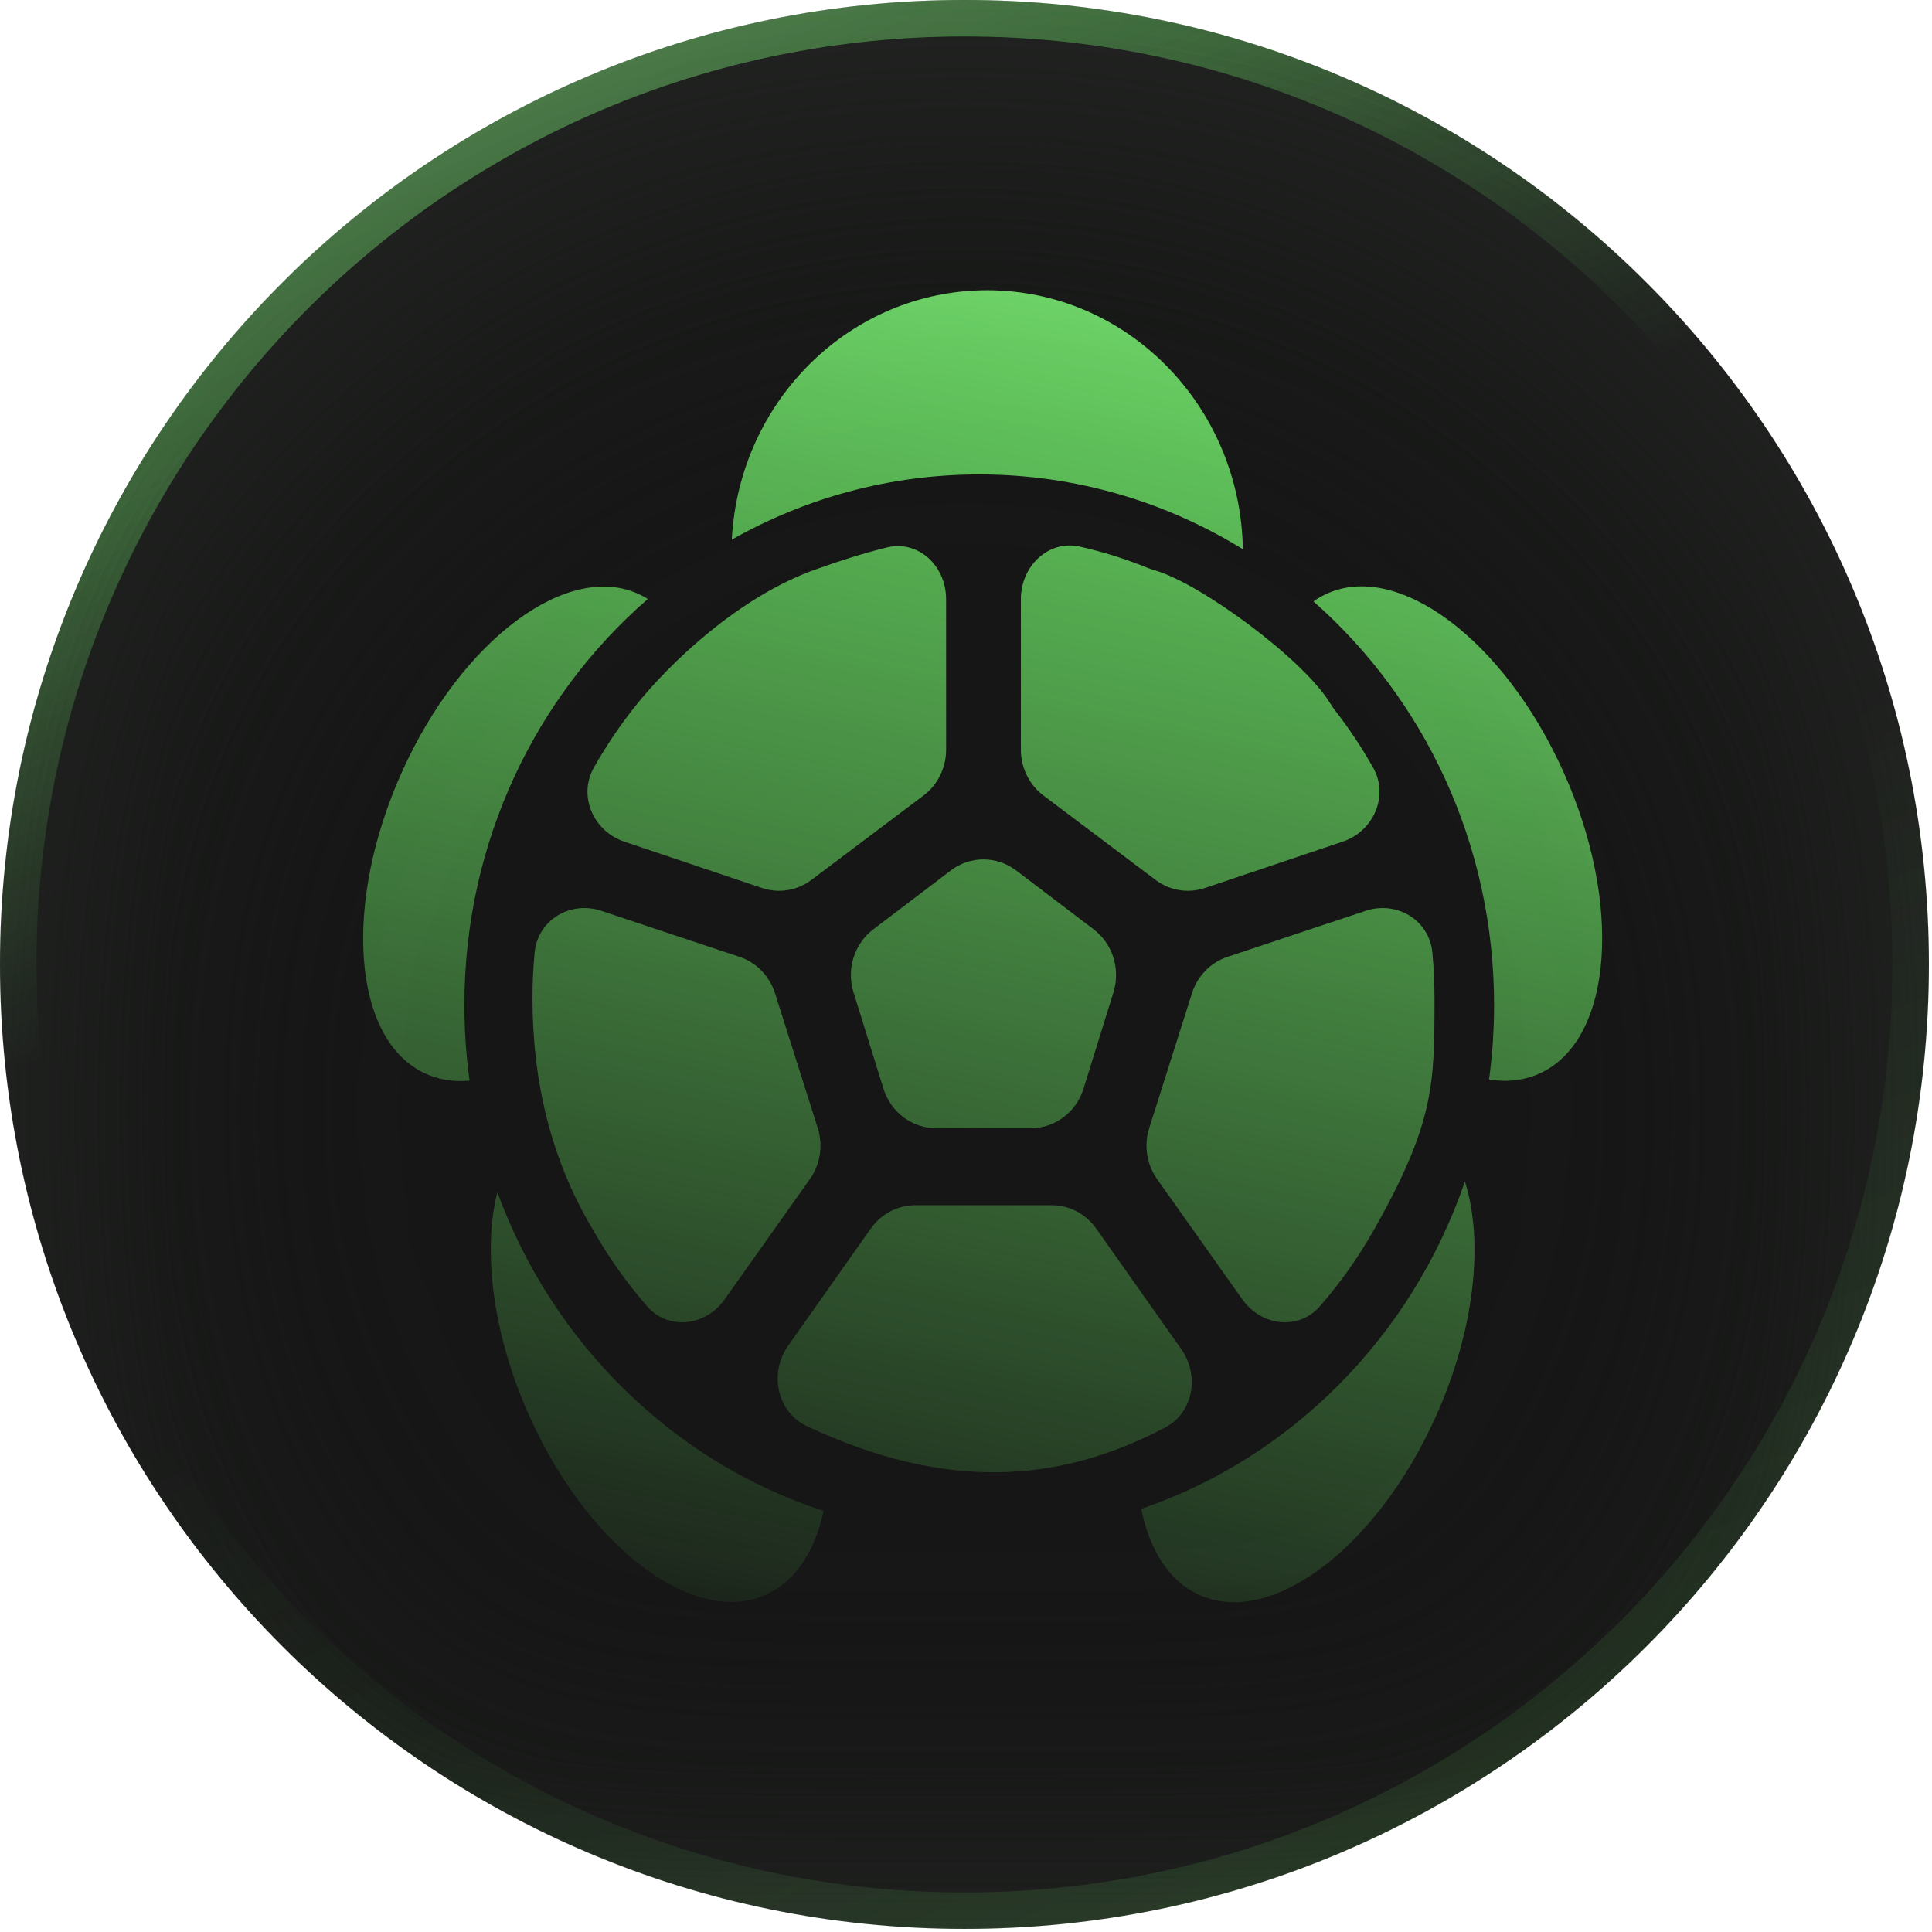
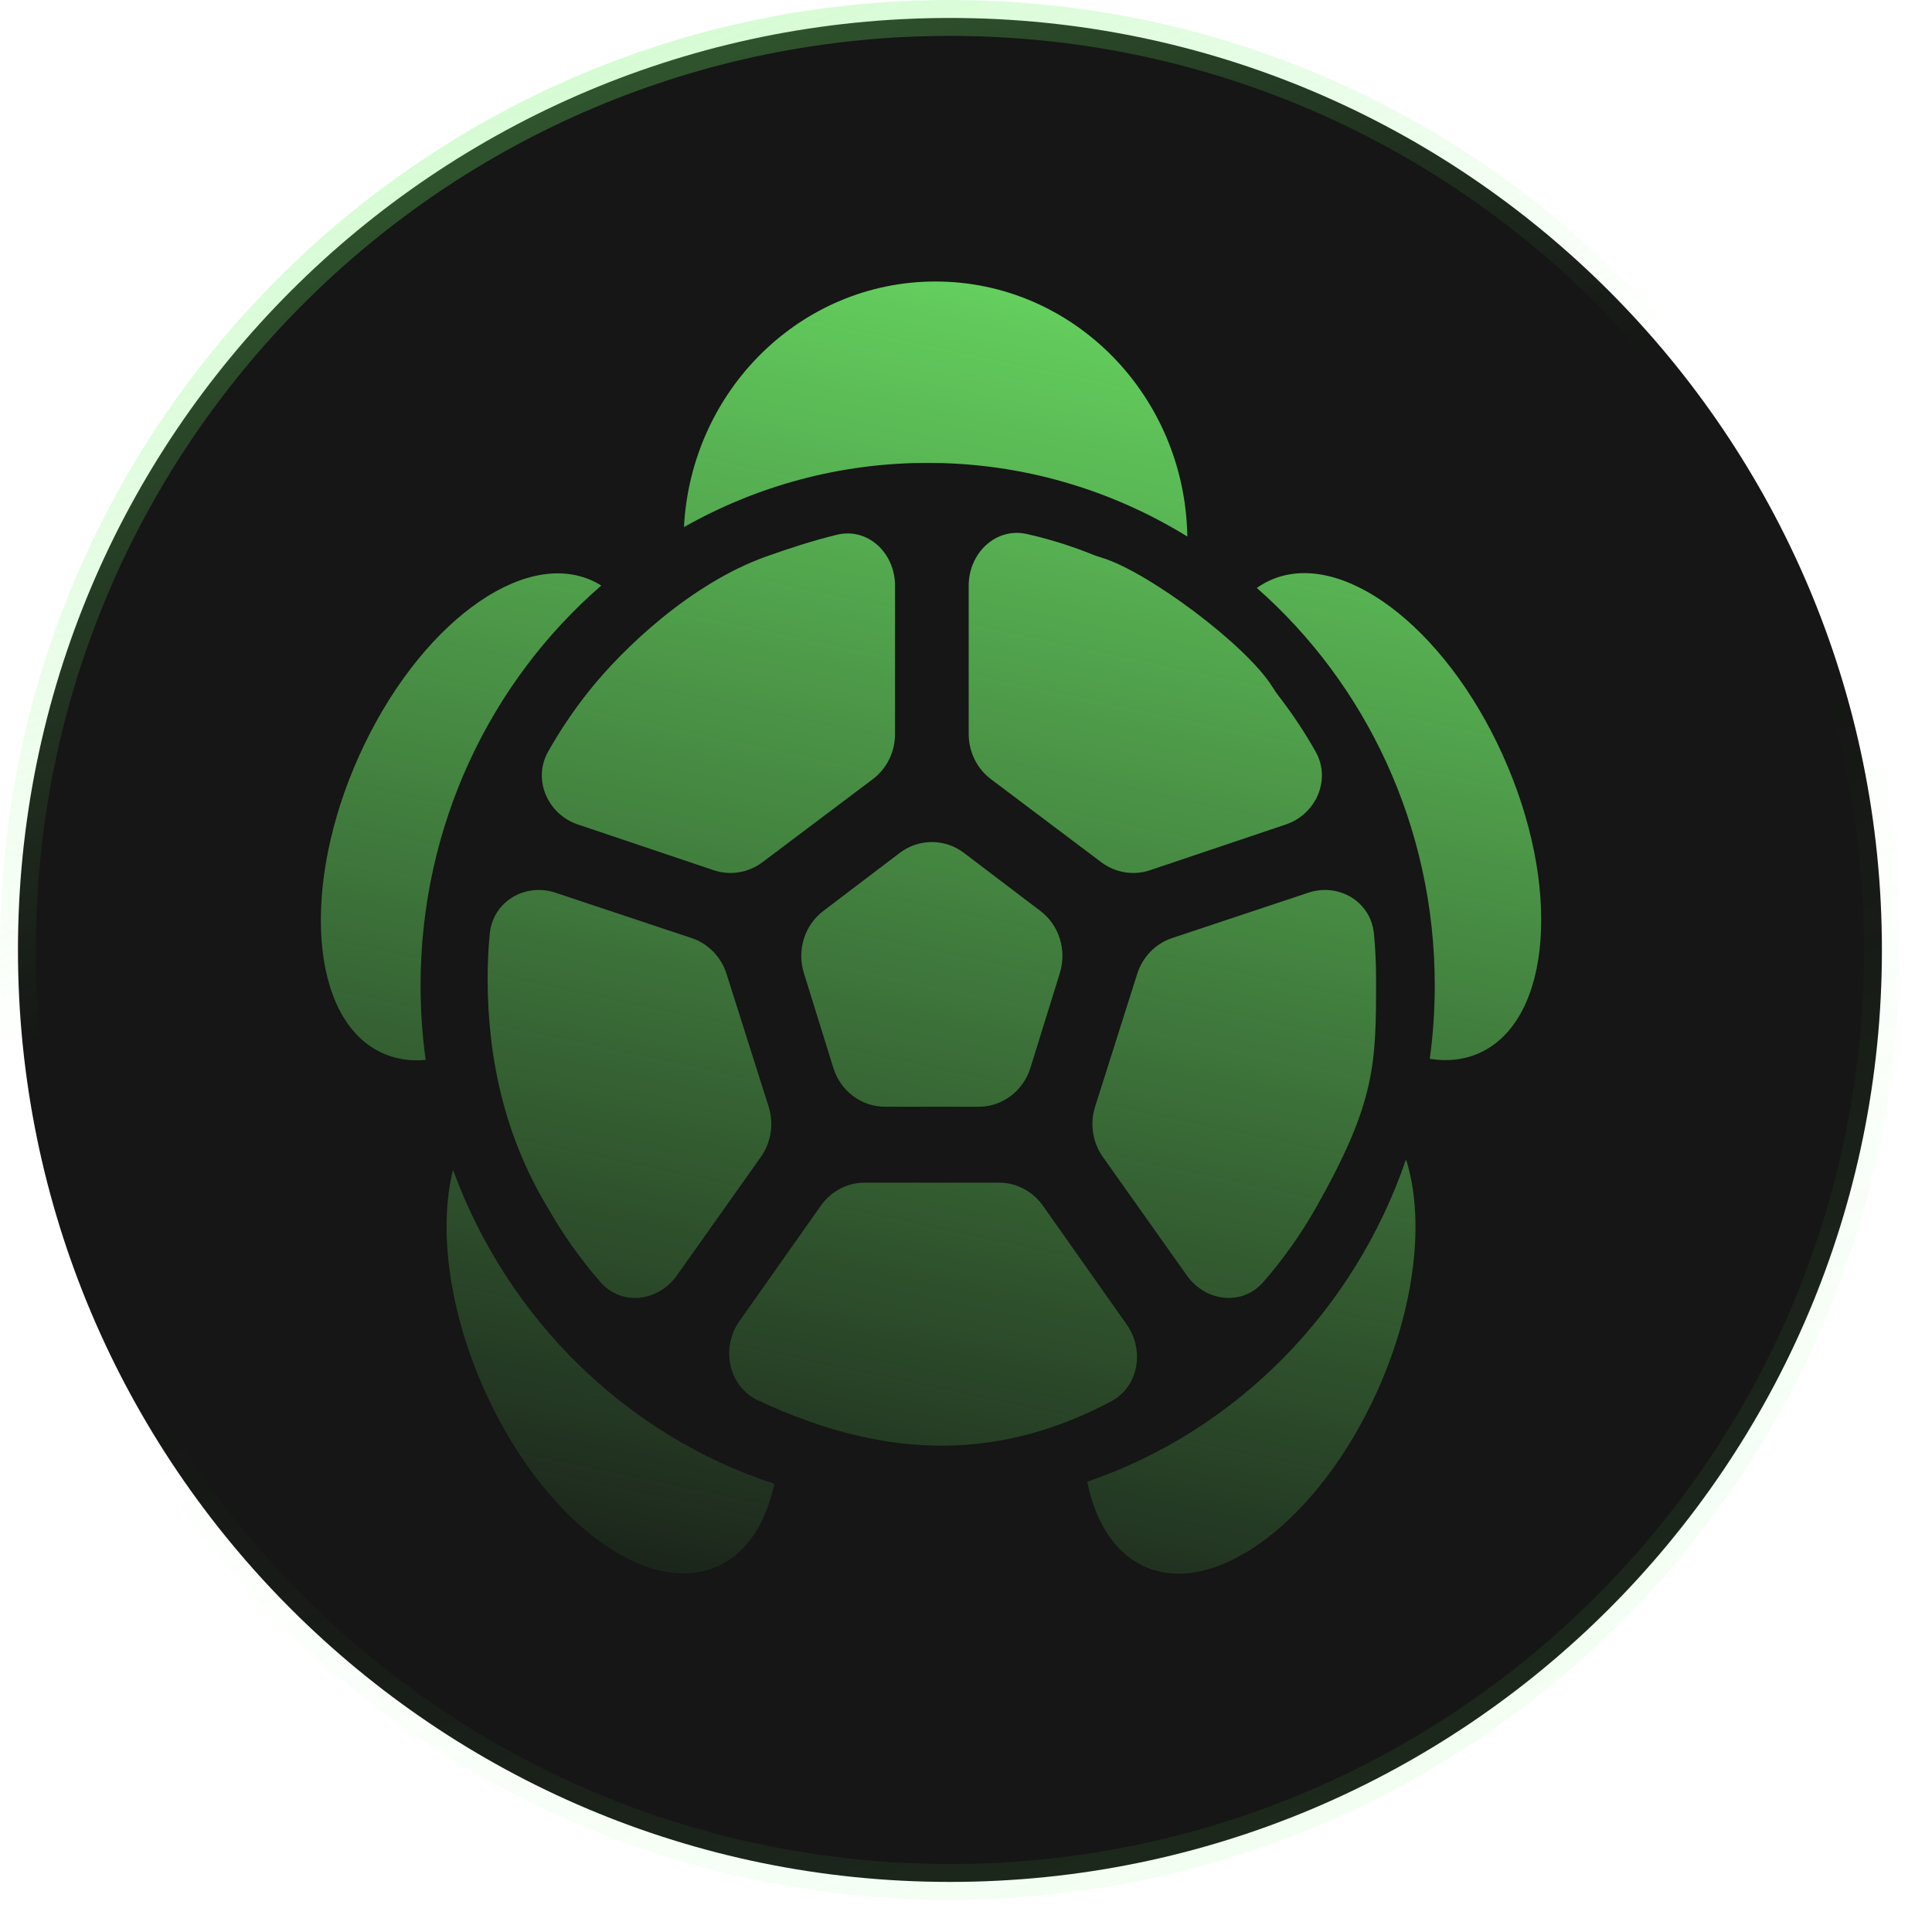
- <svg xmlns="http://www.w3.org/2000/svg" width="87" height="87" viewBox="0 0 87 87" fill="none">
-   <g filter="url(#filter0_i_520_3375)">
-     <rect width="86.86" height="86.86" rx="43.43" fill="#151615" />
-     <rect x="0.821" y="0.821" width="85.219" height="85.219" rx="42.61" stroke="url(#paint0_linear_520_3375)" stroke-width="1.641" stroke-linecap="round" />
-     <path d="M32.954 24.3C36.261 22.429 40.058 21.365 44.096 21.365C48.435 21.365 52.496 22.593 55.968 24.732C55.86 18.273 50.747 13.071 44.454 13.071C38.302 13.071 33.277 18.043 32.954 24.3Z" fill="url(#paint1_linear_520_3375)" />
-     <path d="M67.053 48.611C67.202 47.516 67.28 46.397 67.28 45.258C67.28 37.982 64.123 31.465 59.145 27.082C59.314 26.962 59.493 26.857 59.681 26.766C62.912 25.218 67.708 28.784 70.392 34.733C73.076 40.681 72.632 46.758 69.401 48.307C68.682 48.652 67.886 48.743 67.053 48.611Z" fill="url(#paint2_linear_520_3375)" />
-     <path d="M51.392 67.945C58.188 65.624 63.59 60.151 65.966 53.206C66.825 55.905 66.416 59.891 64.643 63.82C61.959 69.768 57.164 73.335 53.933 71.786C52.614 71.154 51.76 69.768 51.392 67.945Z" fill="url(#paint3_linear_520_3375)" />
-     <path d="M22.395 53.685C24.887 60.498 30.313 65.828 37.085 68.04C36.706 69.811 35.86 71.156 34.567 71.775C31.335 73.324 26.54 69.758 23.856 63.809C22.187 60.111 21.728 56.364 22.395 53.685Z" fill="url(#paint4_linear_520_3375)" />
-     <path d="M29.173 26.972C24.122 31.355 20.912 37.92 20.912 45.258C20.912 46.413 20.991 47.549 21.145 48.66C20.422 48.728 19.73 48.62 19.099 48.318C15.867 46.769 15.424 40.691 18.108 34.743C20.792 28.795 25.587 25.228 28.819 26.777C28.941 26.835 29.059 26.901 29.173 26.972Z" fill="url(#paint5_linear_520_3375)" />
-     <path d="M39.212 55.324C39.678 54.663 40.424 54.271 41.218 54.271L47.358 54.271C48.152 54.271 48.897 54.663 49.364 55.324L53.194 60.755C54.026 61.935 53.739 63.611 52.478 64.276C47.668 66.815 42.573 67.142 36.342 64.227C34.989 63.594 34.62 61.835 35.493 60.597L39.212 55.324Z" fill="url(#paint6_linear_520_3375)" />
-     <path d="M52.106 53.098C51.635 52.435 51.503 51.578 51.751 50.797L53.675 44.729C53.921 43.951 54.514 43.342 55.269 43.09L61.501 41.015C62.879 40.556 64.359 41.41 64.501 42.896C64.564 43.568 64.597 44.25 64.597 44.939C64.597 48.831 64.597 50.55 61.871 55.38C61.176 56.611 60.361 57.761 59.443 58.816C58.478 59.925 56.798 59.718 55.945 58.515L52.106 53.098Z" fill="url(#paint7_linear_520_3375)" />
-     <path d="M60.472 37.897C61.848 37.433 62.559 35.848 61.83 34.559C61.32 33.658 60.748 32.8 60.119 31.991C60.023 31.867 59.939 31.735 59.855 31.602C58.635 29.658 54.133 26.325 52.058 25.699C51.929 25.66 51.8 25.62 51.675 25.57C50.696 25.173 49.68 24.853 48.634 24.616C47.217 24.296 45.971 25.485 45.971 26.98L45.971 33.76C45.971 34.576 46.349 35.343 46.988 35.824L52.032 39.621C52.676 40.106 53.507 40.242 54.265 39.987L60.472 37.897Z" fill="url(#paint8_linear_520_3375)" />
-     <path d="M29.132 58.816C28.214 57.761 27.399 56.611 26.704 55.38C24.78 52.175 23.978 48.627 23.978 44.939C23.978 44.25 24.011 43.568 24.075 42.896C24.216 41.41 25.696 40.556 27.075 41.015L33.306 43.09C34.061 43.342 34.654 43.951 34.901 44.729L36.824 50.797C37.072 51.579 36.94 52.435 36.469 53.098L32.63 58.515C31.777 59.718 30.098 59.925 29.132 58.816Z" fill="url(#paint9_linear_520_3375)" />
-     <path d="M34.311 39.987C35.069 40.242 35.9 40.106 36.544 39.621L41.587 35.824C42.227 35.343 42.605 34.576 42.605 33.76L42.604 26.981C42.604 25.486 41.359 24.308 39.947 24.651C38.842 24.919 37.768 25.271 36.713 25.647C33.289 26.865 30.165 29.841 28.602 31.806C27.915 32.669 27.294 33.589 26.746 34.559C26.017 35.848 26.727 37.433 28.103 37.897L34.311 39.987Z" fill="url(#paint10_linear_520_3375)" />
-     <path d="M42.145 50.802C41.066 50.802 40.112 50.084 39.783 49.025L38.435 44.687C38.11 43.642 38.468 42.501 39.325 41.85L42.816 39.198C43.691 38.534 44.884 38.534 45.758 39.198L49.25 41.85C50.106 42.501 50.465 43.642 50.14 44.687L48.792 49.025C48.463 50.084 47.508 50.802 46.43 50.802H42.145Z" fill="url(#paint11_linear_520_3375)" />
-   </g>
+ <svg xmlns="http://www.w3.org/2000/svg" width="51" height="51" viewBox="0 0 51 51" fill="none">
+   <rect x="0.474" y="0.474" width="49.204" height="49.204" rx="24.602" fill="#151615" />
+   <rect x="0.474" y="0.474" width="49.204" height="49.204" rx="24.602" stroke="url(#paint0_linear_472_2884)" stroke-width="0.947" stroke-linecap="round" />
+   <path d="M18.055 13.914C19.964 12.834 22.157 12.219 24.488 12.219C26.993 12.219 29.338 12.929 31.343 14.163C31.281 10.434 28.328 7.431 24.695 7.431C21.143 7.431 18.242 10.301 18.055 13.914Z" fill="url(#paint1_linear_472_2884)" />
+   <path d="M37.743 27.951C37.829 27.318 37.874 26.672 37.874 26.015C37.874 21.813 36.052 18.051 33.177 15.52C33.275 15.451 33.378 15.39 33.487 15.338C35.352 14.444 38.121 16.503 39.671 19.937C41.221 23.372 40.964 26.881 39.099 27.775C38.684 27.974 38.224 28.027 37.743 27.951Z" fill="url(#paint2_linear_472_2884)" />
+   <path d="M28.701 39.113C32.625 37.773 35.744 34.613 37.116 30.604C37.611 32.162 37.376 34.463 36.352 36.732C34.802 40.166 32.033 42.226 30.168 41.331C29.406 40.967 28.913 40.166 28.701 39.113Z" fill="url(#paint3_linear_472_2884)" />
+   <path d="M11.958 30.88C13.397 34.814 16.53 37.892 20.44 39.169C20.222 40.191 19.733 40.968 18.986 41.325C17.12 42.219 14.352 40.16 12.802 36.726C11.839 34.591 11.573 32.427 11.958 30.88Z" fill="url(#paint4_linear_472_2884)" />
+   <path d="M15.872 15.457C12.956 17.987 11.102 21.778 11.102 26.015C11.102 26.682 11.148 27.337 11.237 27.979C10.819 28.018 10.42 27.956 10.055 27.781C8.19 26.887 7.933 23.378 9.483 19.944C11.033 16.509 13.802 14.45 15.667 15.344C15.738 15.378 15.806 15.415 15.872 15.457Z" fill="url(#paint5_linear_472_2884)" />
+   <path d="M21.668 31.827C21.938 31.445 22.368 31.219 22.826 31.219L26.372 31.219C26.83 31.219 27.26 31.445 27.53 31.827L29.741 34.962C30.222 35.644 30.056 36.611 29.328 36.995C26.551 38.461 23.609 38.65 20.011 36.967C19.23 36.602 19.017 35.586 19.521 34.871L21.668 31.827Z" fill="url(#paint6_linear_472_2884)" />
+   <path d="M29.113 30.541C28.841 30.158 28.765 29.664 28.908 29.213L30.019 25.709C30.161 25.26 30.503 24.908 30.939 24.763L34.537 23.565C35.333 23.3 36.188 23.793 36.269 24.651C36.306 25.039 36.325 25.433 36.325 25.831C36.325 28.077 36.325 29.07 34.751 31.859C34.35 32.569 33.879 33.234 33.349 33.842C32.792 34.483 31.822 34.364 31.33 33.669L29.113 30.541Z" fill="url(#paint7_linear_472_2884)" />
+   <path d="M33.943 21.764C34.738 21.497 35.148 20.581 34.727 19.837C34.433 19.317 34.103 18.822 33.74 18.355C33.684 18.283 33.636 18.207 33.587 18.13C32.883 17.007 30.284 15.083 29.085 14.722C29.011 14.699 28.937 14.676 28.864 14.647C28.299 14.418 27.712 14.233 27.108 14.097C26.29 13.912 25.571 14.598 25.571 15.461L25.571 19.376C25.571 19.847 25.789 20.29 26.158 20.568L29.07 22.76C29.442 23.04 29.922 23.119 30.36 22.971L33.943 21.764Z" fill="url(#paint8_linear_472_2884)" />
+   <path d="M15.848 33.842C15.318 33.234 14.848 32.569 14.446 31.859C13.335 30.009 12.872 27.96 12.872 25.83C12.872 25.432 12.891 25.039 12.928 24.651C13.01 23.793 13.864 23.3 14.661 23.565L18.258 24.763C18.694 24.908 19.037 25.26 19.179 25.709L20.29 29.213C20.433 29.664 20.356 30.158 20.085 30.541L17.868 33.669C17.376 34.364 16.406 34.483 15.848 33.842Z" fill="url(#paint9_linear_472_2884)" />
+   <path d="M18.838 22.971C19.276 23.119 19.756 23.04 20.128 22.76L23.04 20.568C23.409 20.29 23.627 19.847 23.627 19.376L23.627 15.462C23.627 14.598 22.908 13.918 22.093 14.116C21.455 14.271 20.834 14.475 20.225 14.691C18.248 15.395 16.445 17.113 15.542 18.248C15.146 18.746 14.787 19.277 14.471 19.837C14.05 20.581 14.46 21.497 15.254 21.764L18.838 22.971Z" fill="url(#paint10_linear_472_2884)" />
+   <path d="M23.361 29.215C22.739 29.215 22.188 28.801 21.998 28.19L21.22 25.685C21.032 25.082 21.239 24.422 21.734 24.047L23.749 22.516C24.254 22.132 24.943 22.132 25.448 22.516L27.464 24.047C27.959 24.422 28.165 25.082 27.978 25.685L27.2 28.19C27.01 28.801 26.459 29.215 25.836 29.215H23.361Z" fill="url(#paint11_linear_472_2884)" />
  <defs>
-     <filter id="filter0_i_520_3375" x="0" y="0" width="86.86" height="93.424" filterUnits="userSpaceOnUse" color-interpolation-filters="sRGB">
-       <feFlood flood-opacity="0" result="BackgroundImageFix" />
-       <feBlend mode="normal" in="SourceGraphic" in2="BackgroundImageFix" result="shape" />
-       <feColorMatrix in="SourceAlpha" type="matrix" values="0 0 0 0 0 0 0 0 0 0 0 0 0 0 0 0 0 0 127 0" result="hardAlpha" />
-       <feOffset dy="6.564" />
-       <feGaussianBlur stdDeviation="8.205" />
-       <feComposite in2="hardAlpha" operator="arithmetic" k2="-1" k3="1" />
-       <feColorMatrix type="matrix" values="0 0 0 0 0.729 0 0 0 0 0.729 0 0 0 0 0.729 0 0 0 0.25 0" />
-       <feBlend mode="color-dodge" in2="shape" result="effect1_innerShadow_520_3375" />
-     </filter>
-     <linearGradient id="paint0_linear_520_3375" x1="6.085" y1="-1.92586e-05" x2="47.468" y2="95.271" gradientUnits="userSpaceOnUse">
+     <linearGradient id="paint0_linear_472_2884" x1="3.513" y1="-1.11195e-05" x2="27.407" y2="55.008" gradientUnits="userSpaceOnUse">
      <stop stop-color="#73F36C" stop-opacity="0.4" />
      <stop offset="0.406" stop-color="#73F36C" stop-opacity="0" />
      <stop offset="0.574" stop-color="#73F36C" stop-opacity="0" />
      <stop offset="1" stop-color="#73F36C" stop-opacity="0.1" />
    </linearGradient>
-     <linearGradient id="paint1_linear_520_3375" x1="54.624" y1="1.584" x2="38.208" y2="78.995" gradientUnits="userSpaceOnUse">
+     <linearGradient id="paint1_linear_472_2884" x1="30.567" y1="0.798" x2="21.088" y2="45.494" gradientUnits="userSpaceOnUse">
      <stop stop-color="#73F36C" />
      <stop offset="1" stop-color="#73F36C" stop-opacity="0" />
    </linearGradient>
-     <linearGradient id="paint2_linear_520_3375" x1="54.624" y1="1.584" x2="38.208" y2="78.995" gradientUnits="userSpaceOnUse">
+     <linearGradient id="paint2_linear_472_2884" x1="30.567" y1="0.798" x2="21.088" y2="45.494" gradientUnits="userSpaceOnUse">
      <stop stop-color="#73F36C" />
      <stop offset="1" stop-color="#73F36C" stop-opacity="0" />
    </linearGradient>
-     <linearGradient id="paint3_linear_520_3375" x1="54.624" y1="1.584" x2="38.208" y2="78.995" gradientUnits="userSpaceOnUse">
+     <linearGradient id="paint3_linear_472_2884" x1="30.567" y1="0.798" x2="21.088" y2="45.494" gradientUnits="userSpaceOnUse">
      <stop stop-color="#73F36C" />
      <stop offset="1" stop-color="#73F36C" stop-opacity="0" />
    </linearGradient>
-     <linearGradient id="paint4_linear_520_3375" x1="54.624" y1="1.584" x2="38.208" y2="78.995" gradientUnits="userSpaceOnUse">
+     <linearGradient id="paint4_linear_472_2884" x1="30.567" y1="0.798" x2="21.088" y2="45.494" gradientUnits="userSpaceOnUse">
      <stop stop-color="#73F36C" />
      <stop offset="1" stop-color="#73F36C" stop-opacity="0" />
    </linearGradient>
-     <linearGradient id="paint5_linear_520_3375" x1="54.624" y1="1.584" x2="38.208" y2="78.995" gradientUnits="userSpaceOnUse">
+     <linearGradient id="paint5_linear_472_2884" x1="30.567" y1="0.798" x2="21.088" y2="45.494" gradientUnits="userSpaceOnUse">
      <stop stop-color="#73F36C" />
      <stop offset="1" stop-color="#73F36C" stop-opacity="0" />
    </linearGradient>
-     <linearGradient id="paint6_linear_520_3375" x1="54.624" y1="1.584" x2="38.208" y2="78.995" gradientUnits="userSpaceOnUse">
+     <linearGradient id="paint6_linear_472_2884" x1="30.567" y1="0.798" x2="21.088" y2="45.494" gradientUnits="userSpaceOnUse">
      <stop stop-color="#73F36C" />
      <stop offset="1" stop-color="#73F36C" stop-opacity="0" />
    </linearGradient>
-     <linearGradient id="paint7_linear_520_3375" x1="54.624" y1="1.584" x2="38.208" y2="78.995" gradientUnits="userSpaceOnUse">
+     <linearGradient id="paint7_linear_472_2884" x1="30.567" y1="0.798" x2="21.088" y2="45.494" gradientUnits="userSpaceOnUse">
      <stop stop-color="#73F36C" />
      <stop offset="1" stop-color="#73F36C" stop-opacity="0" />
    </linearGradient>
-     <linearGradient id="paint8_linear_520_3375" x1="54.624" y1="1.584" x2="38.208" y2="78.995" gradientUnits="userSpaceOnUse">
+     <linearGradient id="paint8_linear_472_2884" x1="30.567" y1="0.798" x2="21.088" y2="45.494" gradientUnits="userSpaceOnUse">
      <stop stop-color="#73F36C" />
      <stop offset="1" stop-color="#73F36C" stop-opacity="0" />
    </linearGradient>
-     <linearGradient id="paint9_linear_520_3375" x1="54.624" y1="1.584" x2="38.208" y2="78.995" gradientUnits="userSpaceOnUse">
+     <linearGradient id="paint9_linear_472_2884" x1="30.567" y1="0.798" x2="21.088" y2="45.494" gradientUnits="userSpaceOnUse">
      <stop stop-color="#73F36C" />
      <stop offset="1" stop-color="#73F36C" stop-opacity="0" />
    </linearGradient>
-     <linearGradient id="paint10_linear_520_3375" x1="54.624" y1="1.584" x2="38.208" y2="78.995" gradientUnits="userSpaceOnUse">
+     <linearGradient id="paint10_linear_472_2884" x1="30.567" y1="0.798" x2="21.088" y2="45.494" gradientUnits="userSpaceOnUse">
      <stop stop-color="#73F36C" />
      <stop offset="1" stop-color="#73F36C" stop-opacity="0" />
    </linearGradient>
-     <linearGradient id="paint11_linear_520_3375" x1="54.624" y1="1.584" x2="38.208" y2="78.995" gradientUnits="userSpaceOnUse">
+     <linearGradient id="paint11_linear_472_2884" x1="30.567" y1="0.798" x2="21.088" y2="45.494" gradientUnits="userSpaceOnUse">
      <stop stop-color="#73F36C" />
      <stop offset="1" stop-color="#73F36C" stop-opacity="0" />
    </linearGradient>
  </defs>
</svg>
